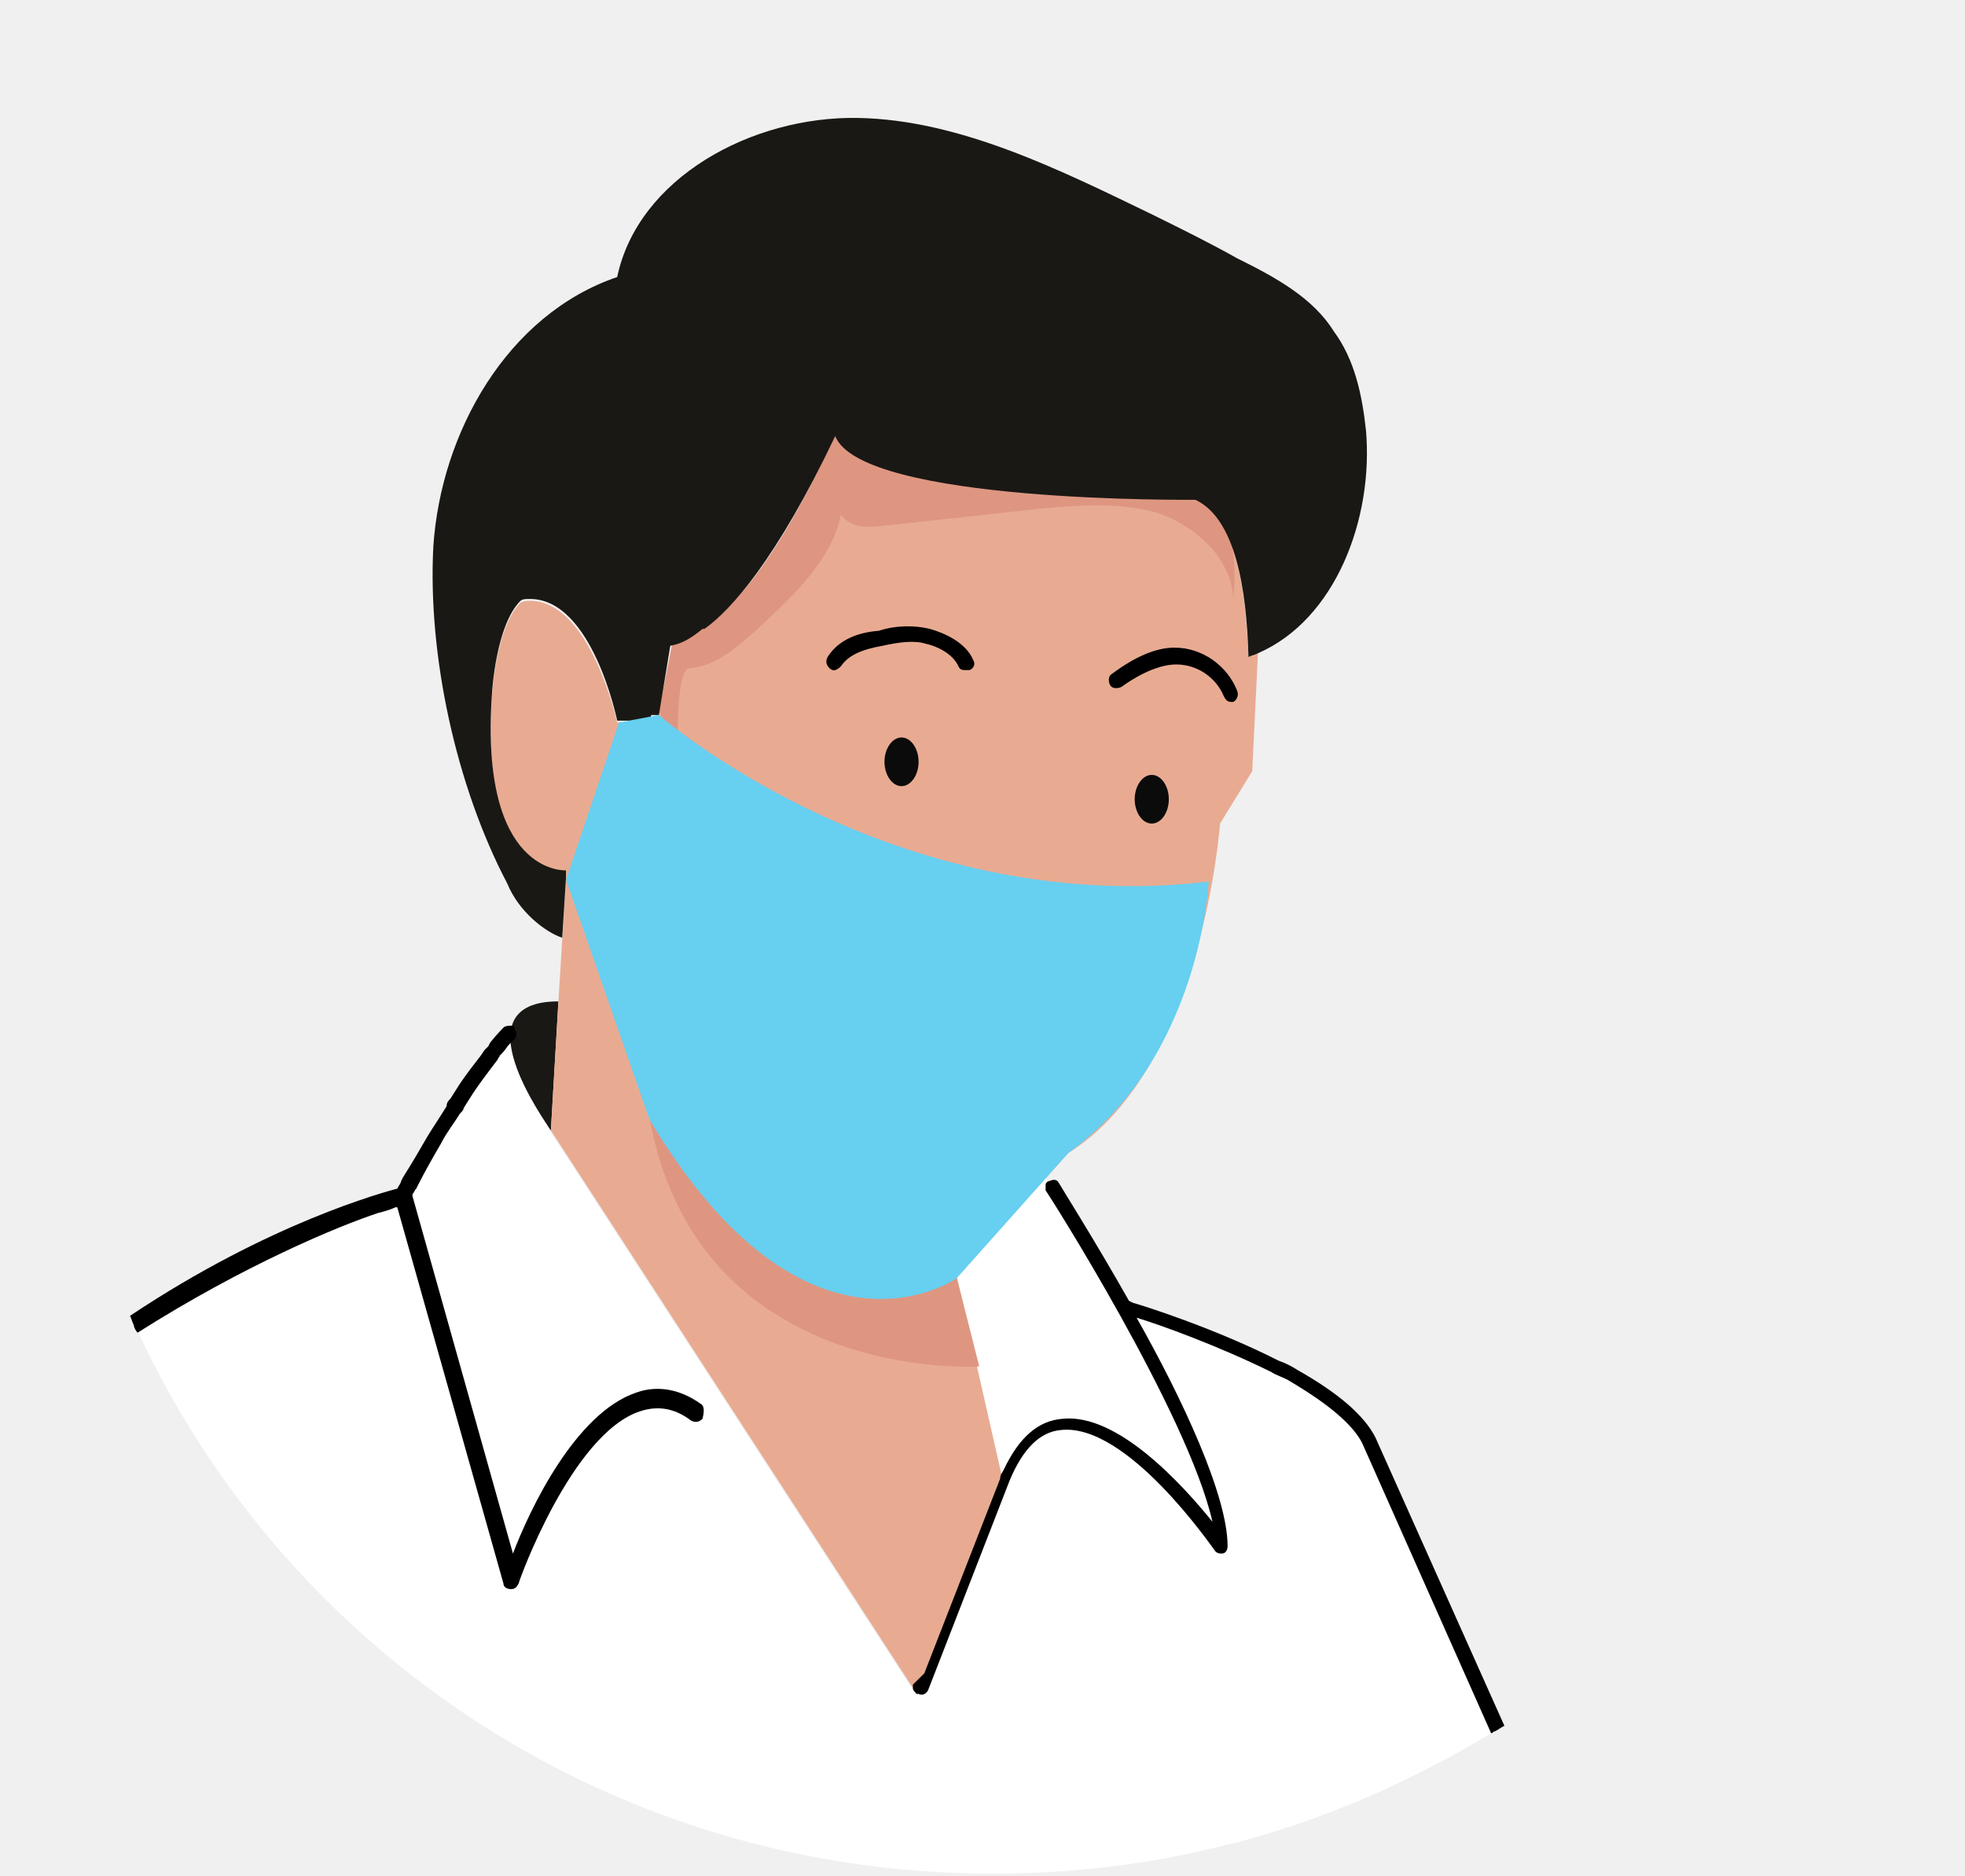
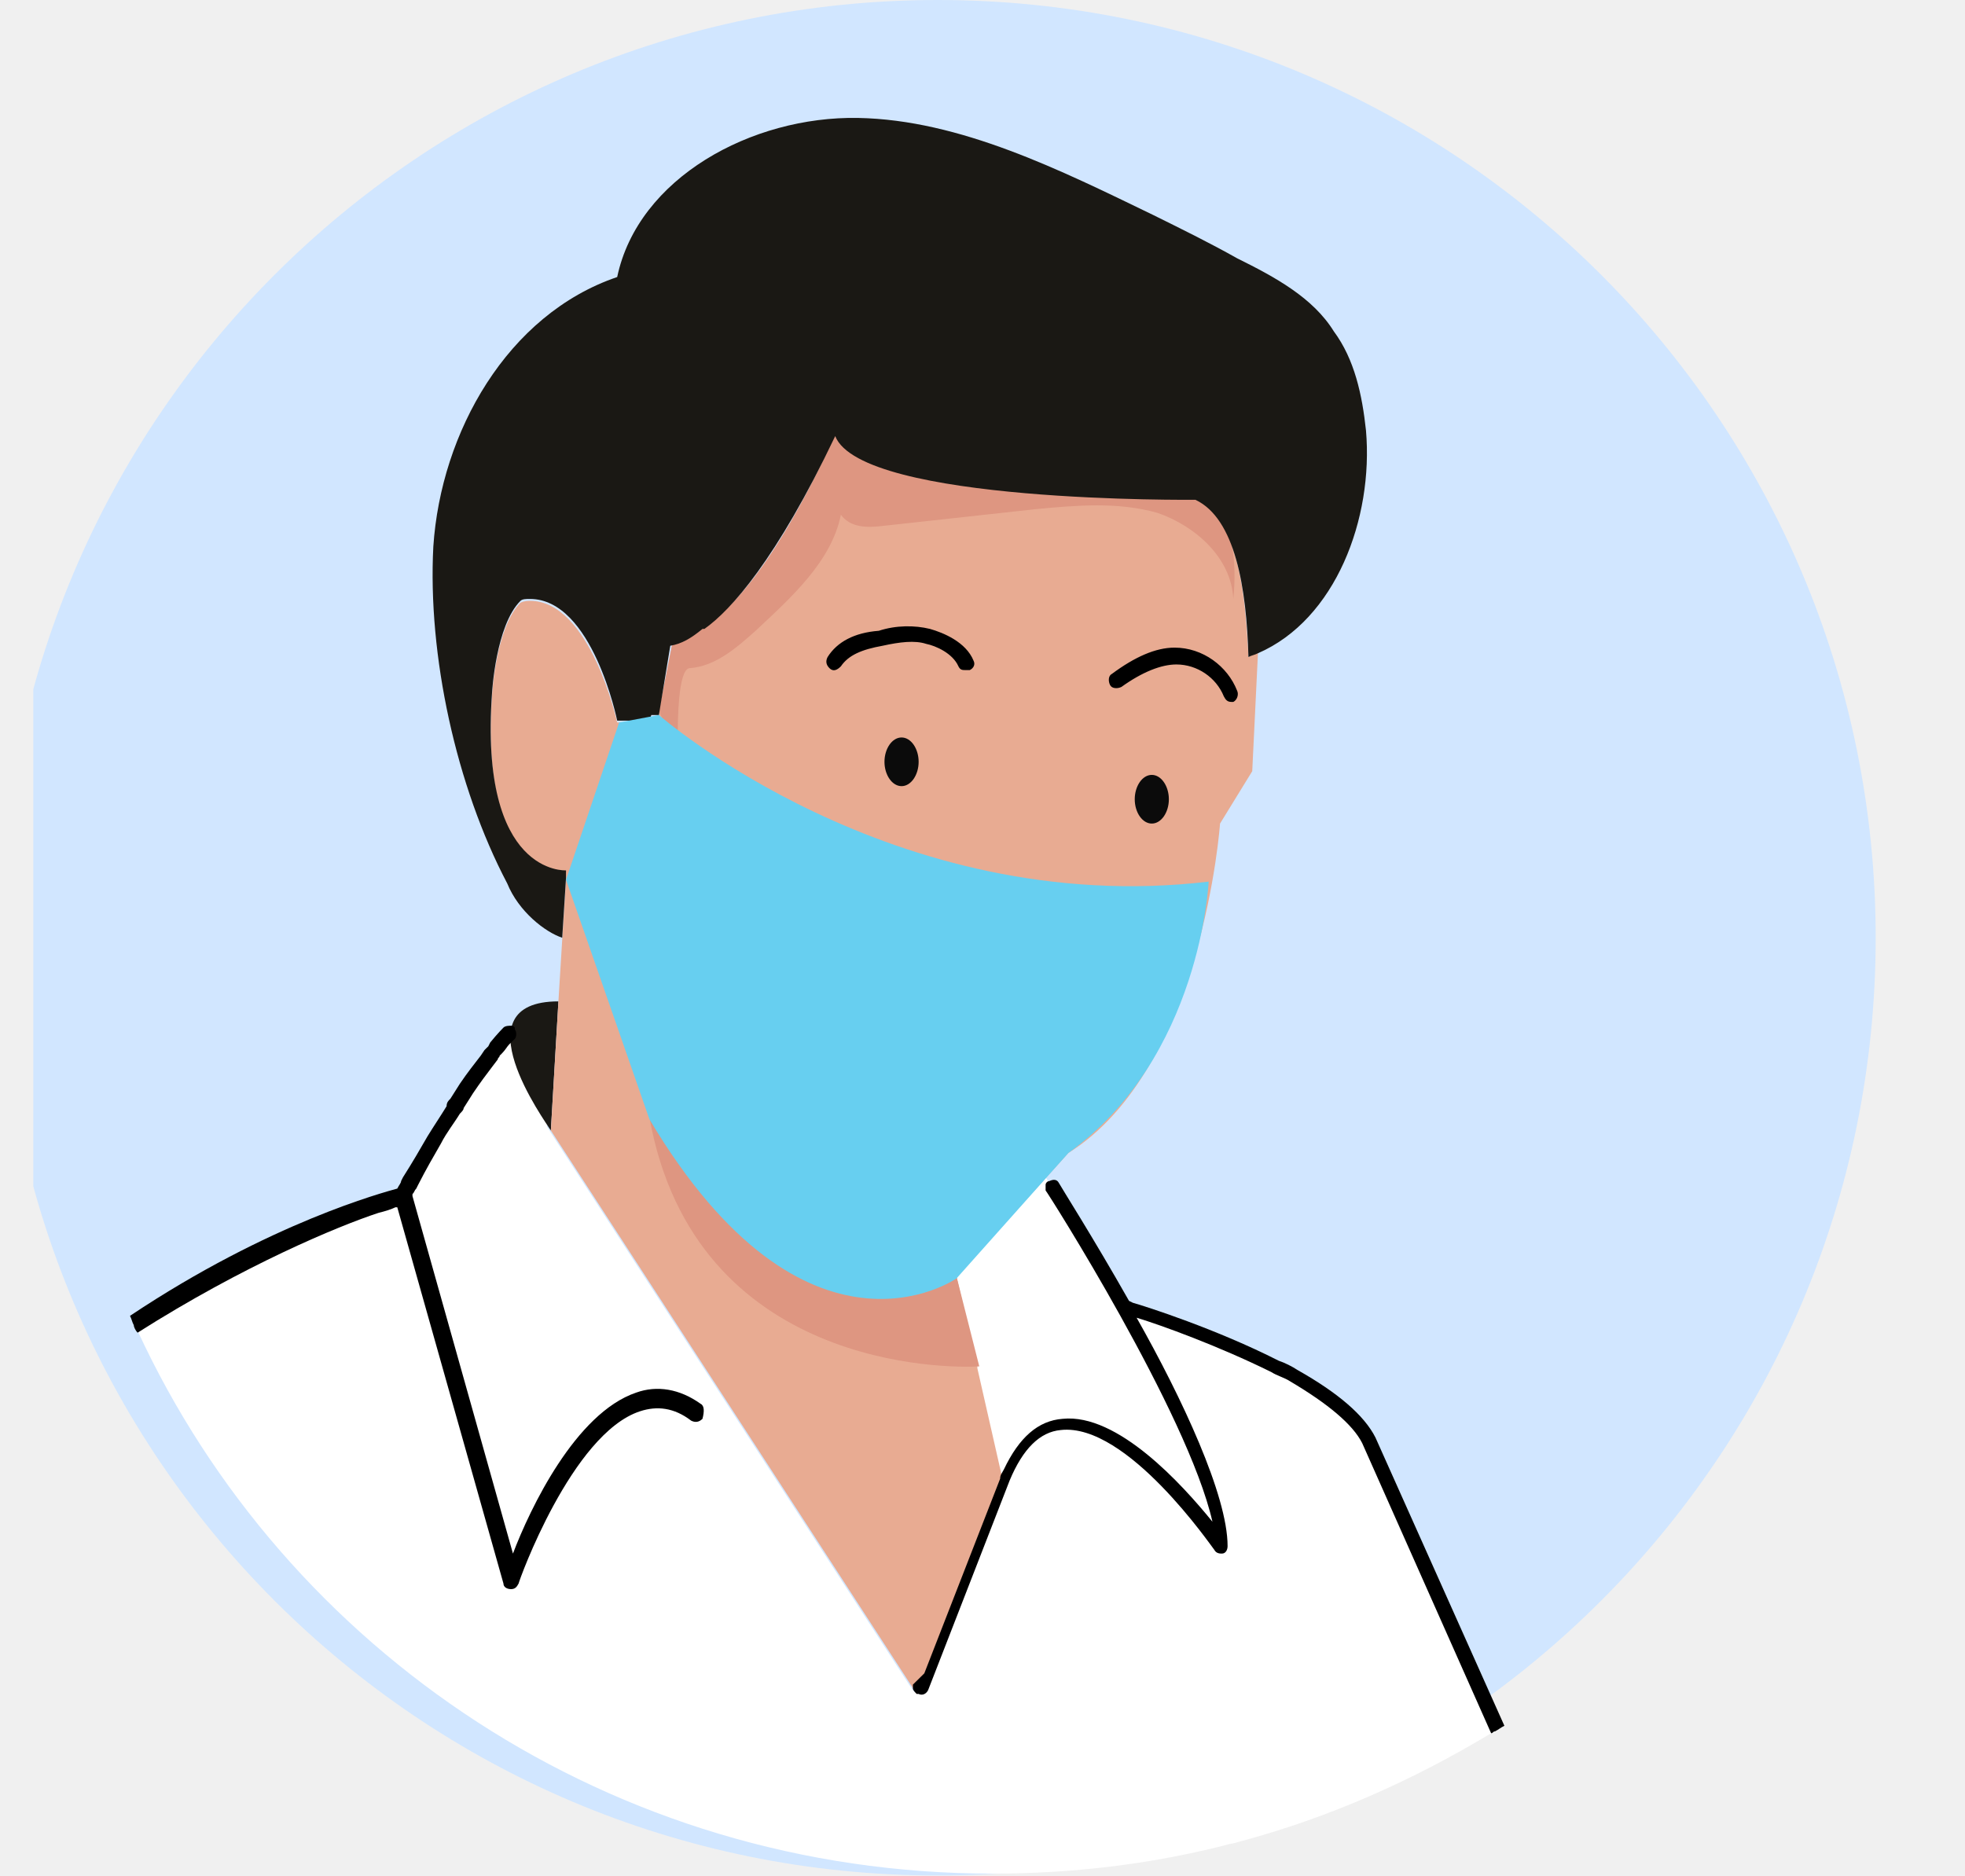
<svg xmlns="http://www.w3.org/2000/svg" width="44" height="42" viewBox="0 0 44 42" fill="none">
-   <path fill-rule="evenodd" clip-rule="evenodd" d="M33.474 38.773C33.431 38.815 33.431 38.815 33.389 38.815C31.649 39.862 29.781 40.701 27.743 41.246C27.616 41.288 27.531 41.288 27.404 41.329C25.748 41.749 24.008 41.958 22.225 41.958C13.693 41.958 6.392 36.97 3.081 29.802C3.039 29.761 3.039 29.677 2.996 29.635C4.524 28.629 6.349 27.623 8.387 26.952C8.557 26.91 8.684 26.868 8.769 26.826C8.854 26.785 8.896 26.785 8.939 26.785C8.981 26.785 8.981 26.785 8.981 26.785C8.981 26.743 9.024 26.743 9.024 26.701C9.066 26.617 9.109 26.575 9.151 26.491C9.321 26.156 9.491 25.862 9.703 25.569C9.83 25.317 10 25.108 10.127 24.898C10.17 24.814 10.212 24.773 10.255 24.689C10.297 24.605 10.382 24.521 10.425 24.395C10.594 24.144 10.764 23.934 10.892 23.725C10.934 23.683 10.934 23.641 10.976 23.599C11.019 23.557 11.061 23.515 11.061 23.473C11.146 23.347 11.274 23.222 11.358 23.138C11.401 23.096 11.443 23.054 11.486 23.012C11.571 22.928 11.655 22.886 11.74 22.802L12.377 23.222L12.25 25.234L20.357 37.725L20.442 37.85L20.485 37.892V37.85L20.527 37.306L20.867 30.599L20.952 28.88L21.037 26.826L23.414 26.365L25.281 29.258L25.366 29.341C25.366 29.341 27.022 29.802 28.55 30.557C28.677 30.641 28.847 30.683 28.974 30.767C29.611 31.102 30.163 31.479 30.545 31.94L31.224 33.491L33.474 38.773Z" fill="white" />
-   <path fill-rule="evenodd" clip-rule="evenodd" d="M12.504 22.425L12.335 25.317C12.207 25.108 10.255 22.425 12.504 22.425Z" fill="#1A1814" />
-   <path fill-rule="evenodd" clip-rule="evenodd" d="M28.168 14.629L28.04 17.27L27.319 18.443C27.319 18.443 26.937 23.934 23.923 25.82L21.418 28.587L21.885 30.599V30.641L22.437 33.072L20.527 37.934L12.335 25.317L12.504 22.425L12.589 21.042L12.674 19.701V19.533C12.674 19.533 10.721 19.659 11.019 15.551C11.019 15.551 11.104 14.042 11.655 13.497C11.74 13.455 11.825 13.455 11.867 13.455C13.226 13.455 13.82 16.18 13.82 16.18H14.542L14.584 16.054H14.754V15.97L15.051 14.461C15.263 14.419 15.518 14.293 15.773 14.084C16.41 13.665 17.428 12.575 18.702 9.766C19.338 11.275 26.767 11.192 26.767 11.192C27.149 11.359 27.404 11.736 27.573 12.198C27.828 12.868 27.913 13.79 27.955 14.713C28.04 14.671 28.083 14.629 28.168 14.629Z" fill="#E8AB92" />
-   <path fill-rule="evenodd" clip-rule="evenodd" d="M27.616 13.413C27.573 12.491 26.767 11.778 25.918 11.485C25.026 11.234 24.093 11.317 23.201 11.401C22.055 11.527 20.909 11.653 19.763 11.778C19.423 11.82 19.041 11.82 18.829 11.527C18.617 12.575 17.725 13.371 16.919 14.126C16.494 14.503 16.027 14.922 15.433 14.964C15.178 15.006 15.178 16.222 15.178 16.347C15.009 16.347 14.839 16.138 14.754 15.928L15.051 14.419C15.263 14.377 15.518 14.252 15.773 14.042C16.409 13.623 17.428 12.533 18.702 9.725C19.338 11.234 26.767 11.15 26.767 11.15C27.149 11.317 27.404 11.695 27.573 12.156C27.658 12.575 27.658 12.994 27.616 13.413Z" fill="#DE9681" />
-   <path fill-rule="evenodd" clip-rule="evenodd" d="M28.168 14.629C28.083 14.671 28.04 14.671 27.955 14.713C27.913 13.162 27.658 11.611 26.767 11.192C26.767 11.192 19.296 11.275 18.702 9.766C17.386 12.533 16.367 13.665 15.773 14.084C15.773 14.084 15.773 14.084 15.73 14.084C15.476 14.293 15.263 14.419 15.009 14.461L14.754 16.012H14.584L14.542 16.138H13.82C13.82 16.138 13.268 13.413 11.867 13.413C11.783 13.413 11.698 13.413 11.655 13.455C11.103 14 11.018 15.509 11.018 15.509C10.721 19.617 12.674 19.491 12.674 19.491V19.659L12.589 21C12.207 20.874 11.613 20.413 11.358 19.784C10.212 17.605 9.575 14.671 9.703 12.239C9.872 9.683 11.358 7.042 13.82 6.204C14.287 3.982 16.834 2.599 19.211 2.641C21.503 2.683 23.753 3.814 25.833 4.82C26.512 5.156 27.106 5.449 27.701 5.784C28.55 6.204 29.398 6.665 29.866 7.419C30.332 8.048 30.502 8.844 30.587 9.641C30.757 11.611 29.908 13.874 28.168 14.629Z" fill="#1A1814" />
-   <path d="M25.79 17.353C25.578 17.353 25.408 17.605 25.408 17.898C25.408 18.192 25.578 18.443 25.79 18.443C26.003 18.443 26.172 18.192 26.172 17.898C26.172 17.605 26.003 17.353 25.79 17.353ZM20.187 16.515C19.975 16.515 19.805 16.767 19.805 17.06C19.805 17.353 19.975 17.605 20.187 17.605C20.399 17.605 20.569 17.353 20.569 17.06C20.569 16.767 20.399 16.515 20.187 16.515Z" fill="#0B0B0B" />
-   <path fill-rule="evenodd" clip-rule="evenodd" d="M21.121 20.162H21.376C21.503 20.203 21.546 20.287 21.673 20.413C22.012 20.748 22.479 21 22.989 21C23.498 21.042 24.092 20.832 24.305 20.455C24.899 20.832 25.238 21.419 25.323 22.048C25.408 22.677 25.281 23.263 25.026 23.85C22.946 22.677 19.593 22.718 17.173 23.305C17.258 23.263 18.107 21.587 18.786 21.042C19.381 20.539 20.23 20.203 21.121 20.162Z" fill="#1A1814" />
-   <path d="M15.688 31.437C15.221 31.102 14.712 31.018 14.245 31.186C12.886 31.647 11.868 33.785 11.486 34.791L9.236 26.785V26.742C9.278 26.701 9.278 26.659 9.321 26.617L9.363 26.533C9.533 26.198 9.703 25.904 9.873 25.611C10 25.359 10.17 25.15 10.297 24.94C10.34 24.898 10.382 24.856 10.382 24.814L10.594 24.479C10.764 24.228 10.891 24.06 11.019 23.892L11.146 23.725C11.146 23.683 11.188 23.683 11.188 23.641L11.231 23.599C11.316 23.515 11.358 23.431 11.401 23.389C11.486 23.305 11.528 23.264 11.528 23.264C11.571 23.222 11.571 23.096 11.528 23.054C11.528 23.054 11.528 23.054 11.528 23.012C11.486 22.97 11.486 22.97 11.443 22.97C11.401 22.97 11.316 22.97 11.273 23.012C11.273 23.012 11.146 23.138 10.976 23.347L10.934 23.431L10.891 23.473L10.849 23.515L10.764 23.641C10.637 23.808 10.467 24.018 10.297 24.27L10.085 24.605C10.042 24.647 10 24.689 10 24.773C9.873 24.982 9.703 25.234 9.575 25.443C9.406 25.737 9.236 26.03 9.024 26.365L8.981 26.449C8.981 26.491 8.939 26.533 8.896 26.617C8.599 26.701 6.052 27.371 2.911 29.467C2.954 29.551 2.954 29.593 2.996 29.677C2.996 29.719 3.038 29.802 3.081 29.844C5.458 28.335 7.58 27.455 8.472 27.162C8.642 27.12 8.769 27.078 8.854 27.036H8.896L11.273 35.461C11.273 35.545 11.358 35.587 11.443 35.587C11.528 35.587 11.571 35.545 11.613 35.461C11.613 35.419 12.802 32.108 14.33 31.605C14.712 31.479 15.094 31.521 15.476 31.814C15.561 31.856 15.646 31.856 15.73 31.773C15.773 31.605 15.773 31.479 15.688 31.437Z" fill="black" />
-   <path d="M30.799 32.192C30.545 31.689 29.95 31.186 29.059 30.683C28.932 30.599 28.762 30.515 28.634 30.473C27.234 29.761 25.663 29.258 25.366 29.174L25.281 29.132C24.474 27.707 23.753 26.575 23.71 26.491C23.668 26.407 23.583 26.407 23.498 26.449C23.456 26.449 23.413 26.491 23.413 26.533C23.413 26.575 23.413 26.617 23.413 26.659C23.456 26.701 26.597 31.647 27.149 34.078C26.47 33.239 25.026 31.647 23.795 31.772C23.244 31.814 22.819 32.192 22.48 32.904C22.437 32.988 22.395 33.03 22.395 33.114L20.697 37.473L20.442 37.724C20.442 37.767 20.442 37.767 20.442 37.808C20.442 37.85 20.484 37.892 20.527 37.934C20.527 37.934 20.527 37.934 20.569 37.934C20.654 37.976 20.739 37.934 20.782 37.85L22.607 33.156C22.904 32.443 23.286 32.066 23.753 32.024C25.239 31.856 27.149 34.665 27.191 34.707C27.234 34.79 27.319 34.79 27.361 34.79C27.446 34.79 27.488 34.707 27.488 34.623C27.488 33.491 26.47 31.311 25.451 29.509C26.003 29.677 27.276 30.138 28.465 30.724C28.592 30.808 28.762 30.85 28.889 30.934C29.738 31.437 30.29 31.898 30.502 32.317L33.389 38.814C33.431 38.814 33.431 38.772 33.474 38.772C33.558 38.73 33.601 38.689 33.686 38.647L30.799 32.192ZM27.701 15.467C27.488 14.922 26.936 14.503 26.3 14.503C25.875 14.503 25.408 14.713 24.899 15.09C24.814 15.132 24.814 15.258 24.857 15.341C24.899 15.425 25.026 15.425 25.111 15.383C25.578 15.048 26.003 14.88 26.342 14.88C26.809 14.88 27.234 15.174 27.404 15.593C27.446 15.677 27.488 15.719 27.573 15.719H27.616C27.701 15.677 27.743 15.551 27.701 15.467ZM21.8 14.796C21.631 14.377 21.121 14.168 20.824 14.084C20.484 14 20.06 14 19.678 14.126C19.126 14.168 18.744 14.377 18.532 14.713C18.489 14.796 18.489 14.88 18.574 14.964C18.659 15.048 18.744 15.006 18.829 14.922C18.999 14.671 19.296 14.545 19.763 14.461C20.145 14.377 20.484 14.335 20.739 14.419C20.951 14.461 21.333 14.629 21.461 14.922C21.503 15.006 21.546 15.006 21.631 15.006C21.673 15.006 21.673 15.006 21.715 15.006C21.8 14.964 21.843 14.88 21.8 14.796Z" fill="black" />
-   <path fill-rule="evenodd" clip-rule="evenodd" d="M21.927 30.599C21.248 30.641 15.56 30.683 14.541 25.024C14.541 25.024 18.404 30.683 21.418 28.587L21.927 30.599Z" fill="#DE9681" />
-   <path fill-rule="evenodd" clip-rule="evenodd" d="M14.754 16.012C14.754 16.012 19.975 20.581 27.064 19.742C27.064 19.742 26.894 23.683 23.923 25.82L21.418 28.629C21.418 28.629 18.065 30.976 14.541 25.066L12.674 19.701L13.862 16.18L14.754 16.012Z" fill="#67CFF0" />
+   <g clip-path="url(#clip0)">
+     <circle cx="21" cy="21" r="21" fill="#D1E6FF" />
+     <path fill-rule="evenodd" clip-rule="evenodd" d="M33.474 38.773C33.431 38.814 33.431 38.814 33.389 38.814C31.648 39.862 29.781 40.701 27.743 41.245C27.616 41.288 27.531 41.288 27.404 41.329C25.748 41.748 24.008 41.958 22.225 41.958C13.693 41.958 6.392 36.97 3.081 29.802C3.038 29.761 3.038 29.677 2.996 29.635C4.524 28.629 6.349 27.623 8.387 26.952C8.557 26.91 8.684 26.868 8.769 26.826C8.854 26.785 8.896 26.785 8.939 26.785C8.981 26.785 8.981 26.785 8.981 26.785C8.981 26.742 9.024 26.742 9.024 26.701C9.066 26.617 9.108 26.575 9.151 26.491C9.321 26.156 9.491 25.862 9.703 25.569C9.83 25.317 10 25.108 10.127 24.898C10.17 24.814 10.212 24.773 10.255 24.689C10.297 24.605 10.382 24.521 10.424 24.395C10.594 24.144 10.764 23.934 10.891 23.725C10.934 23.683 10.934 23.641 10.976 23.599C11.019 23.557 11.061 23.515 11.061 23.473C11.146 23.347 11.273 23.222 11.358 23.138C11.401 23.096 11.443 23.054 11.486 23.012C11.57 22.928 11.655 22.886 11.74 22.802L12.377 23.222L12.25 25.234L20.357 37.725L20.442 37.85L20.485 37.892V37.85L20.527 37.305L20.867 30.599L20.951 28.88L21.036 26.826L23.413 26.365L25.281 29.258L25.366 29.341C25.366 29.341 27.022 29.802 28.55 30.557C28.677 30.641 28.847 30.683 28.974 30.767C29.611 31.102 30.163 31.479 30.545 31.94L31.224 33.491L33.474 38.773Z" fill="white" />
+     <path fill-rule="evenodd" clip-rule="evenodd" d="M12.504 22.425L12.334 25.317C12.207 25.108 10.255 22.425 12.504 22.425Z" fill="#1A1814" />
+     <path fill-rule="evenodd" clip-rule="evenodd" d="M28.168 14.629L28.04 17.27L27.319 18.443C27.319 18.443 26.937 23.934 23.923 25.82L21.418 28.587L21.885 30.599V30.641L22.437 33.072L20.527 37.934L12.335 25.317L12.504 22.425L12.589 21.042L12.674 19.701V19.533C12.674 19.533 10.721 19.659 11.019 15.551C11.019 15.551 11.104 14.042 11.655 13.497C11.74 13.455 11.825 13.455 11.867 13.455C13.226 13.455 13.82 16.18 13.82 16.18H14.542L14.584 16.054H14.754V15.97L15.051 14.461C15.263 14.419 15.518 14.293 15.773 14.084C16.41 13.665 17.428 12.575 18.702 9.766C19.338 11.275 26.767 11.192 26.767 11.192C27.149 11.359 27.404 11.736 27.573 12.198C27.828 12.868 27.913 13.79 27.955 14.713C28.04 14.671 28.083 14.629 28.168 14.629Z" fill="#E8AB92" />
+     <path fill-rule="evenodd" clip-rule="evenodd" d="M27.616 13.413C27.573 12.491 26.767 11.778 25.918 11.485C25.026 11.233 24.093 11.317 23.201 11.401C22.055 11.527 20.909 11.653 19.763 11.778C19.423 11.82 19.041 11.82 18.829 11.527C18.617 12.575 17.725 13.371 16.919 14.126C16.494 14.503 16.027 14.922 15.433 14.964C15.178 15.006 15.178 16.222 15.178 16.347C15.009 16.347 14.839 16.138 14.754 15.928L15.051 14.419C15.263 14.377 15.518 14.252 15.773 14.042C16.41 13.623 17.428 12.533 18.702 9.725C19.338 11.233 26.767 11.15 26.767 11.15C27.149 11.317 27.404 11.695 27.573 12.156C27.658 12.575 27.658 12.994 27.616 13.413Z" fill="#DE9681" />
+     <path fill-rule="evenodd" clip-rule="evenodd" d="M28.168 14.629C28.083 14.671 28.04 14.671 27.955 14.713C27.913 13.162 27.658 11.611 26.767 11.192C26.767 11.192 19.296 11.275 18.702 9.766C17.386 12.533 16.367 13.665 15.773 14.084C15.773 14.084 15.773 14.084 15.73 14.084C15.476 14.293 15.263 14.419 15.009 14.461L14.754 16.012H14.584L14.542 16.138H13.82C13.82 16.138 13.268 13.413 11.867 13.413C11.783 13.413 11.698 13.413 11.655 13.455C11.103 14 11.018 15.509 11.018 15.509C10.721 19.617 12.674 19.491 12.674 19.491V19.659L12.589 21C12.207 20.874 11.613 20.413 11.358 19.784C10.212 17.605 9.575 14.671 9.703 12.239C9.872 9.683 11.358 7.042 13.82 6.204C14.287 3.982 16.834 2.599 19.211 2.641C21.503 2.683 23.753 3.814 25.833 4.82C26.512 5.156 27.106 5.449 27.701 5.784C28.55 6.204 29.399 6.665 29.866 7.419C30.332 8.048 30.502 8.844 30.587 9.641C30.757 11.611 29.908 13.874 28.168 14.629Z" fill="#1A1814" />
+     <path d="M25.791 17.353C25.578 17.353 25.409 17.605 25.409 17.898C25.409 18.192 25.578 18.443 25.791 18.443C26.003 18.443 26.173 18.192 26.173 17.898C26.173 17.605 26.003 17.353 25.791 17.353ZM20.188 16.515C19.975 16.515 19.805 16.767 19.805 17.06C19.805 17.353 19.975 17.605 20.188 17.605C20.4 17.605 20.57 17.353 20.57 17.06C20.57 16.767 20.4 16.515 20.188 16.515Z" fill="#0B0B0B" />
+     <path fill-rule="evenodd" clip-rule="evenodd" d="M21.121 20.162H21.376C21.503 20.203 21.546 20.287 21.673 20.413C22.013 20.748 22.48 21 22.989 21C23.498 21.042 24.093 20.832 24.305 20.455C24.899 20.832 25.239 21.419 25.323 22.048C25.408 22.677 25.281 23.263 25.026 23.85C22.946 22.677 19.593 22.718 17.174 23.305C17.258 23.263 18.107 21.587 18.787 21.042C19.381 20.539 20.23 20.203 21.121 20.162Z" fill="#1A1814" />
+     <path d="M15.688 31.437C15.221 31.102 14.711 31.018 14.245 31.186C12.886 31.647 11.867 33.785 11.486 34.791L9.236 26.785V26.742C9.278 26.701 9.278 26.659 9.321 26.617L9.363 26.533C9.533 26.198 9.703 25.904 9.872 25.611C10 25.359 10.17 25.15 10.297 24.94C10.339 24.898 10.382 24.856 10.382 24.814L10.594 24.479C10.764 24.228 10.891 24.06 11.019 23.892L11.146 23.725C11.146 23.683 11.188 23.683 11.188 23.641L11.231 23.599C11.316 23.515 11.358 23.431 11.401 23.389C11.486 23.305 11.528 23.264 11.528 23.264C11.57 23.222 11.57 23.096 11.528 23.054C11.528 23.054 11.528 23.054 11.528 23.012C11.486 22.97 11.486 22.97 11.443 22.97C11.401 22.97 11.316 22.97 11.273 23.012C11.273 23.012 11.146 23.138 10.976 23.347L10.934 23.431L10.891 23.473L10.849 23.515L10.764 23.641C10.636 23.808 10.467 24.018 10.297 24.27L10.085 24.605C10.042 24.647 10 24.689 10 24.773C9.872 24.982 9.703 25.234 9.575 25.443C9.406 25.737 9.236 26.03 9.023 26.365L8.981 26.449C8.981 26.491 8.939 26.533 8.896 26.617C8.599 26.701 6.052 27.371 2.911 29.467C2.953 29.551 2.953 29.593 2.996 29.677C2.996 29.719 3.038 29.802 3.081 29.844C5.458 28.335 7.58 27.455 8.472 27.162C8.641 27.12 8.769 27.078 8.854 27.036H8.896L11.273 35.461C11.273 35.545 11.358 35.587 11.443 35.587C11.528 35.587 11.57 35.545 11.613 35.461C11.613 35.419 12.801 32.108 14.329 31.605C14.711 31.479 15.094 31.521 15.476 31.814C15.56 31.856 15.645 31.856 15.73 31.773C15.773 31.605 15.773 31.479 15.688 31.437Z" fill="black" />
+     <path d="M30.799 32.192C30.545 31.689 29.95 31.186 29.059 30.683C28.932 30.599 28.762 30.515 28.634 30.473C27.234 29.761 25.663 29.258 25.366 29.174L25.281 29.132C24.474 27.707 23.753 26.575 23.71 26.491C23.668 26.407 23.583 26.407 23.498 26.449C23.456 26.449 23.413 26.491 23.413 26.533C23.413 26.575 23.413 26.617 23.413 26.659C23.456 26.701 26.597 31.647 27.149 34.078C26.47 33.24 25.026 31.647 23.795 31.773C23.244 31.814 22.819 32.192 22.48 32.904C22.437 32.988 22.395 33.03 22.395 33.114L20.697 37.473L20.442 37.725C20.442 37.767 20.442 37.767 20.442 37.808C20.442 37.85 20.484 37.892 20.527 37.934C20.527 37.934 20.527 37.934 20.569 37.934C20.654 37.976 20.739 37.934 20.782 37.85L22.607 33.156C22.904 32.443 23.286 32.066 23.753 32.024C25.239 31.856 27.149 34.665 27.191 34.707C27.234 34.791 27.319 34.791 27.361 34.791C27.446 34.791 27.488 34.707 27.488 34.623C27.488 33.491 26.47 31.311 25.451 29.509C26.003 29.677 27.276 30.138 28.465 30.725C28.592 30.808 28.762 30.85 28.889 30.934C29.738 31.437 30.29 31.898 30.502 32.317L33.389 38.814C33.431 38.814 33.431 38.773 33.474 38.773C33.558 38.731 33.601 38.689 33.686 38.647L30.799 32.192ZM27.701 15.467C27.488 14.922 26.936 14.503 26.3 14.503C25.875 14.503 25.408 14.713 24.899 15.09C24.814 15.132 24.814 15.258 24.857 15.341C24.899 15.425 25.026 15.425 25.111 15.383C25.578 15.048 26.003 14.88 26.342 14.88C26.809 14.88 27.234 15.174 27.403 15.593C27.446 15.677 27.488 15.719 27.573 15.719H27.616C27.701 15.677 27.743 15.551 27.701 15.467ZM21.8 14.796C21.631 14.377 21.121 14.168 20.824 14.084C20.484 14 20.06 14 19.678 14.126C19.126 14.168 18.744 14.377 18.532 14.713C18.489 14.796 18.489 14.88 18.574 14.964C18.659 15.048 18.744 15.006 18.829 14.922C18.999 14.671 19.296 14.545 19.763 14.461C20.145 14.377 20.484 14.335 20.739 14.419C20.951 14.461 21.333 14.629 21.461 14.922C21.503 15.006 21.546 15.006 21.631 15.006C21.673 15.006 21.673 15.006 21.715 15.006C21.8 14.964 21.843 14.88 21.8 14.796Z" fill="black" />
+     <path fill-rule="evenodd" clip-rule="evenodd" d="M21.928 30.599C21.248 30.641 15.56 30.683 14.542 25.024C14.542 25.024 18.404 30.683 21.418 28.587L21.928 30.599Z" fill="#DE9681" />
+     <path fill-rule="evenodd" clip-rule="evenodd" d="M14.754 16.012C14.754 16.012 19.975 20.581 27.064 19.743C27.064 19.743 26.894 23.683 23.923 25.82L21.418 28.629C21.418 28.629 18.065 30.976 14.542 25.066L12.674 19.701L13.863 16.18L14.754 16.012Z" fill="#67CFF0" />
+   </g>
+   <defs>
+     <clipPath id="clip0">
+       <rect width="43" height="42" fill="white" transform="translate(0.746094)" />
+     </clipPath>
+   </defs>
</svg>
